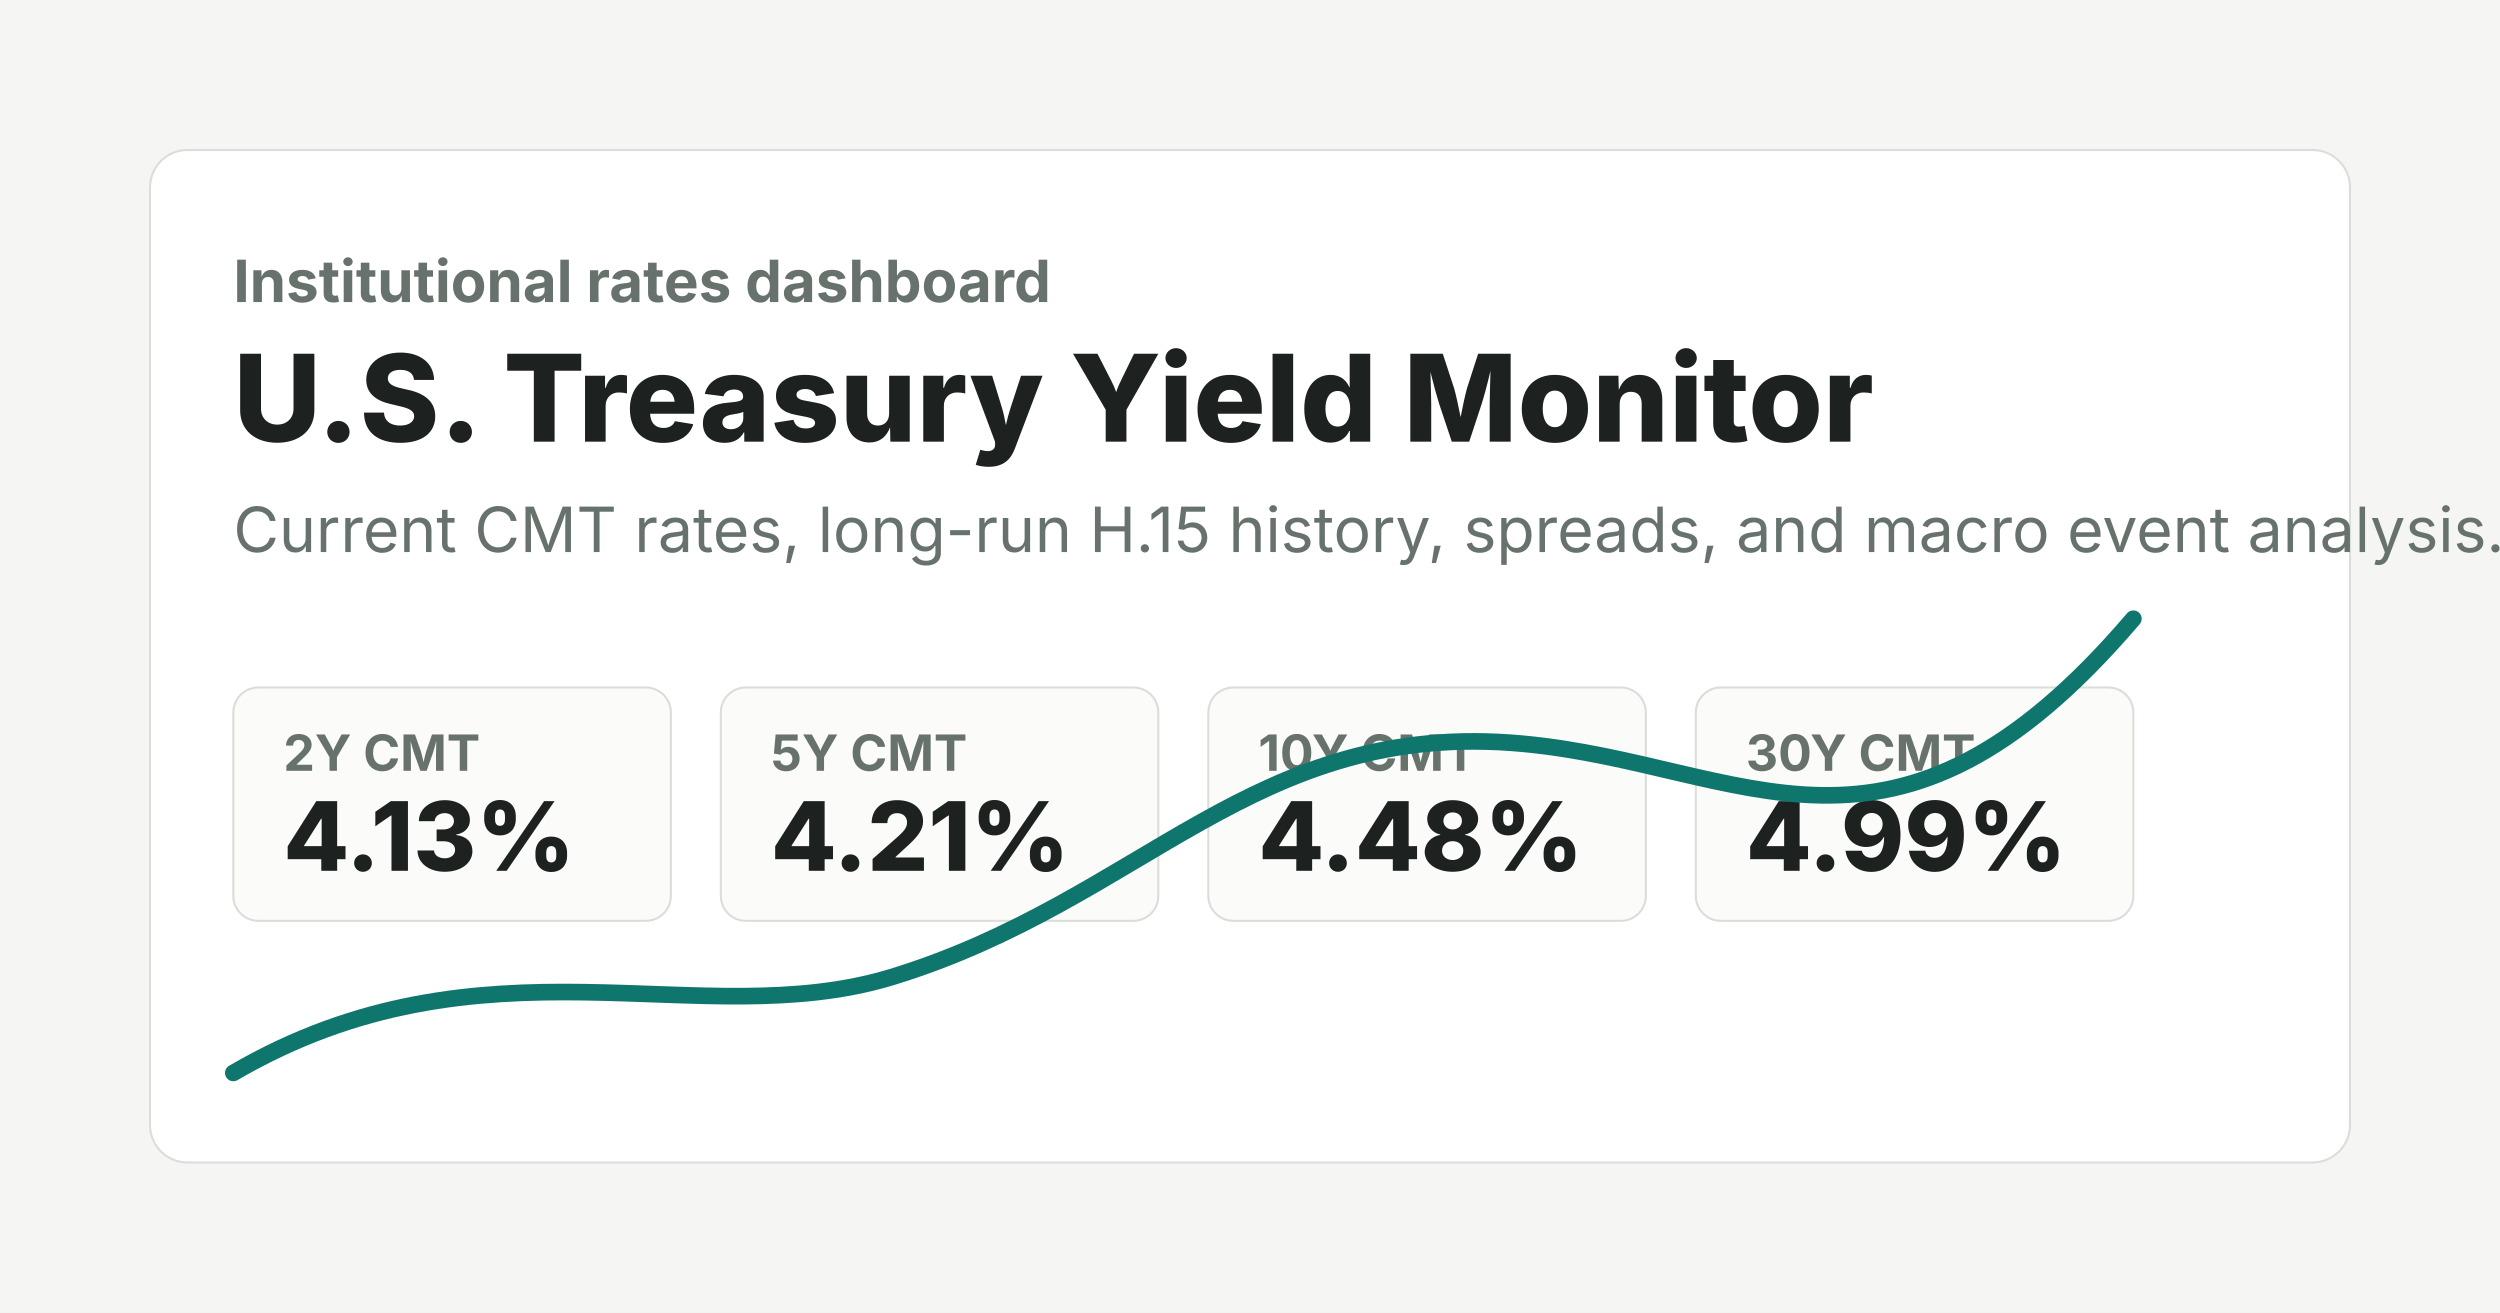
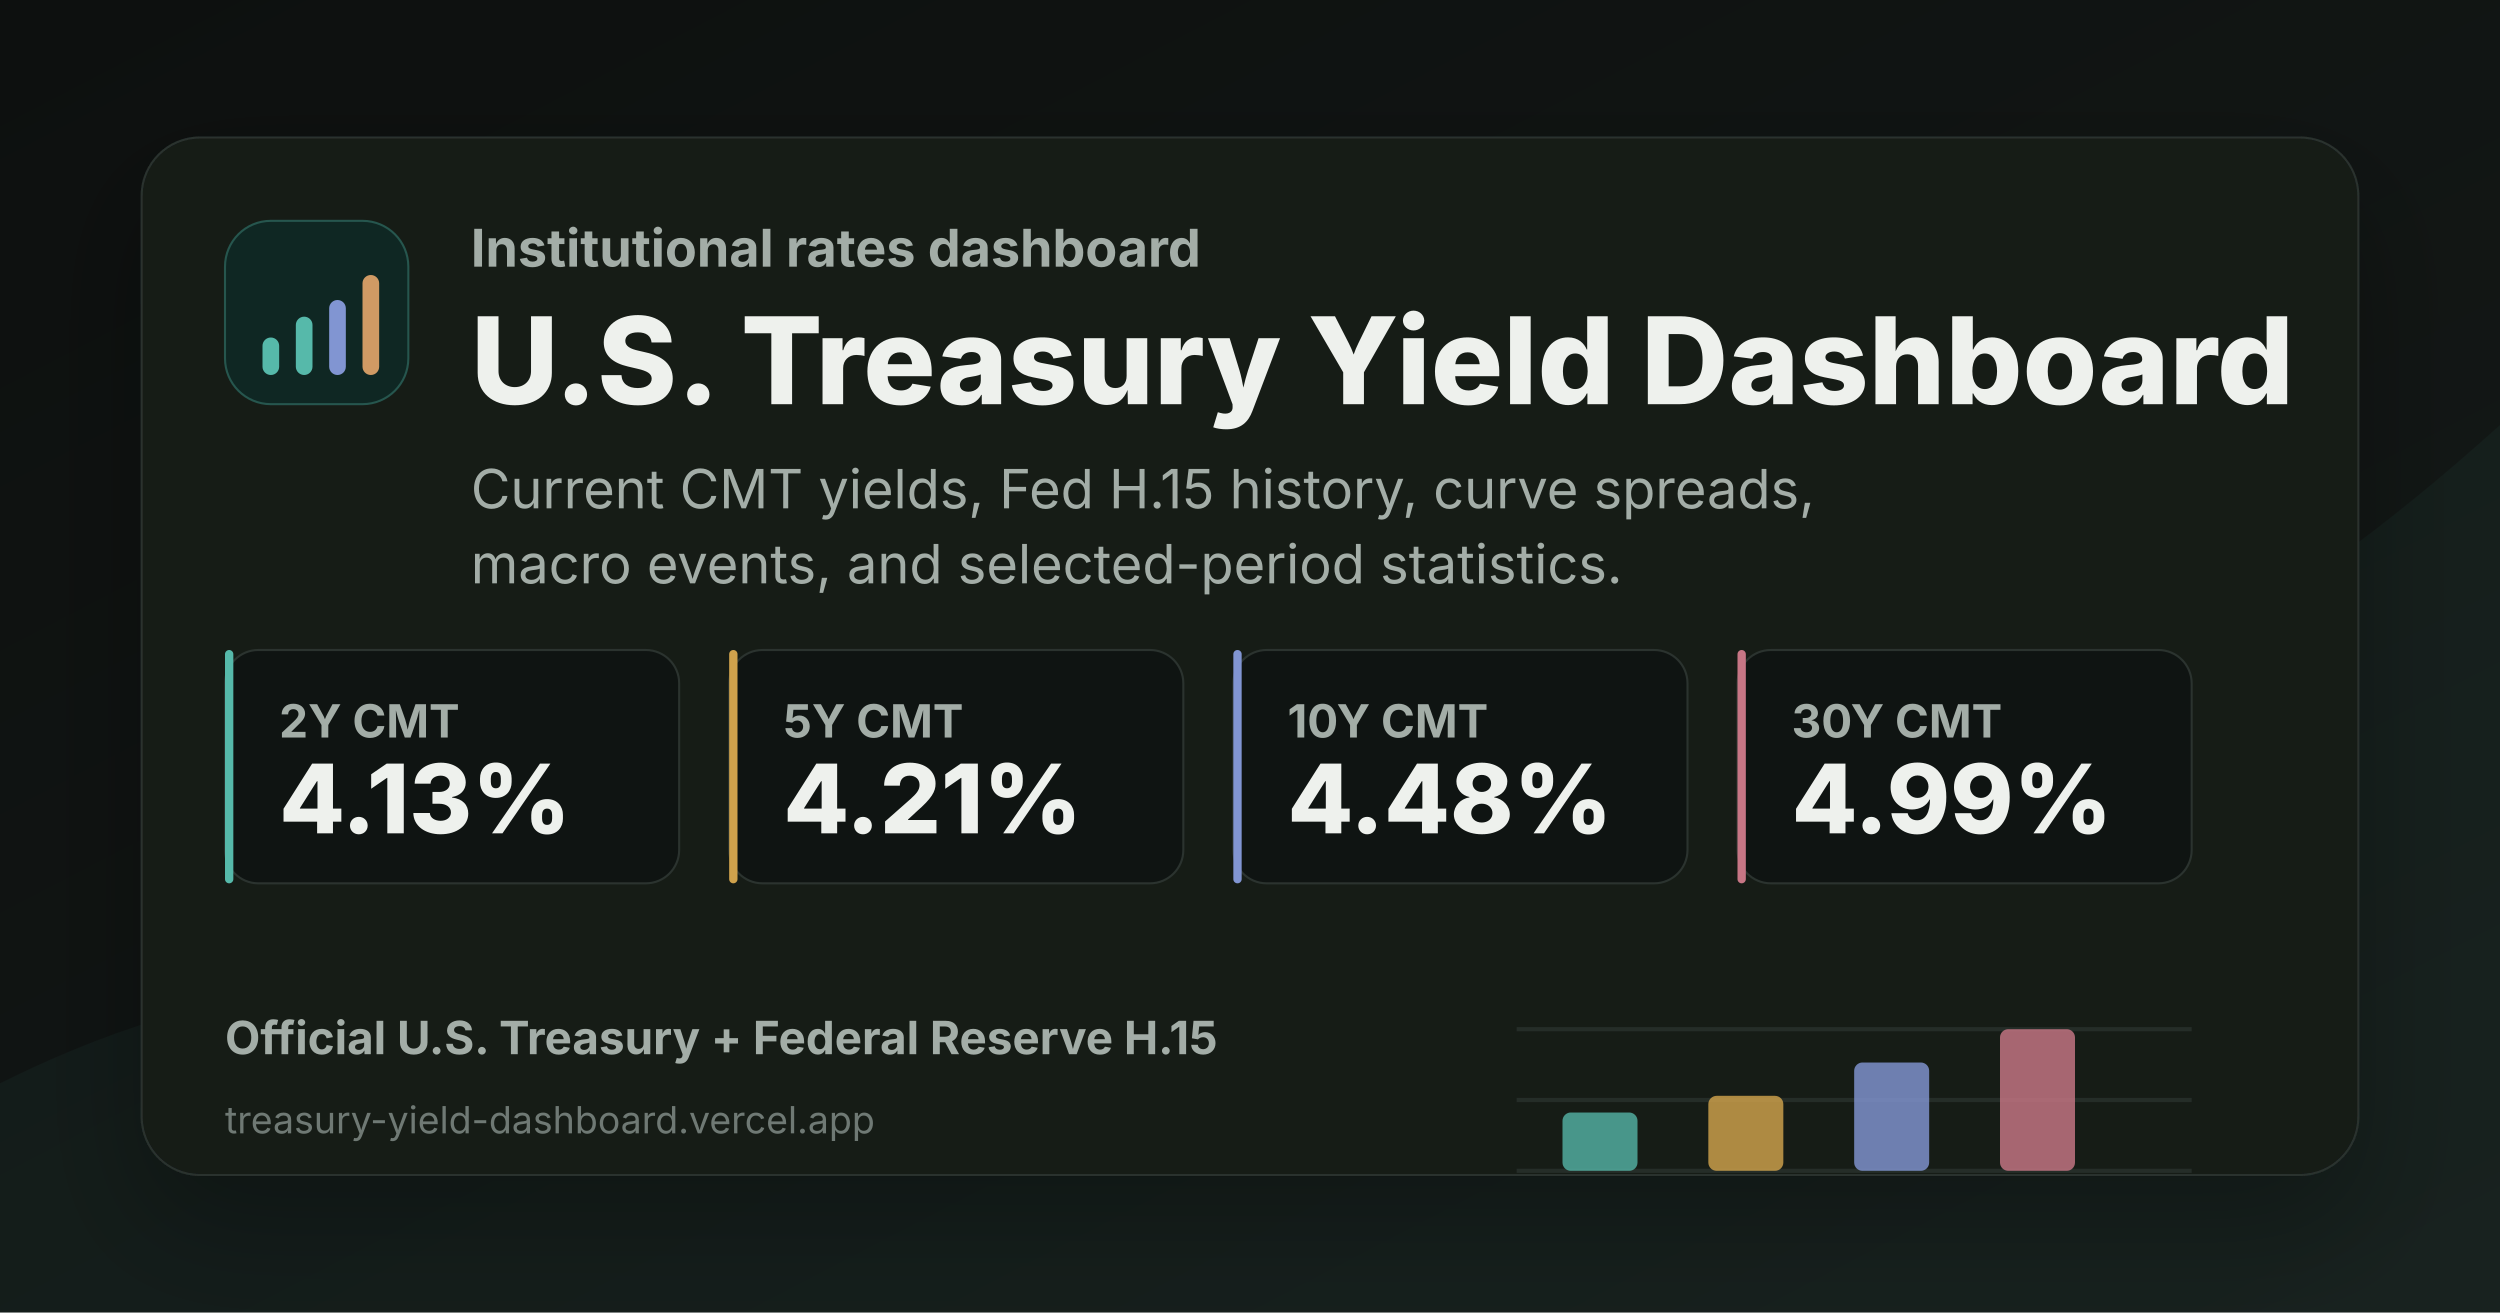
<svg xmlns="http://www.w3.org/2000/svg" width="1200" height="630" viewBox="0 0 1200 630" role="img" aria-label="U.S. Treasury Yield Dashboard preview">
-   <rect width="1200" height="630" fill="#f5f6f3" />
-   <rect x="72" y="72" width="1056" height="486" rx="18" fill="#ffffff" stroke="#d9ded8" />
-   <text x="112" y="145" fill="#68726d" font-family="Inter, Segoe UI, Arial, sans-serif" font-size="28" font-weight="700">Institutional rates dashboard</text>
-   <text x="112" y="212" fill="#1d211f" font-family="Inter, Segoe UI, Arial, sans-serif" font-size="58" font-weight="760">U.S. Treasury Yield Monitor</text>
-   <text x="112" y="265" fill="#68726d" font-family="Inter, Segoe UI, Arial, sans-serif" font-size="30">Current CMT rates, long-run H.15 history, spreads, and macro event analysis.</text>
-   <g transform="translate(112 330)">
-     <rect width="210" height="112" rx="12" fill="#fbfcfa" stroke="#d9ded8" />
-     <text x="24" y="40" fill="#68726d" font-family="Inter, Segoe UI, Arial, sans-serif" font-size="24" font-weight="700">2Y CMT</text>
-     <text x="24" y="88" fill="#1d211f" font-family="Inter, Segoe UI, Arial, sans-serif" font-size="46" font-weight="760">4.13%</text>
+   <defs>
+     <linearGradient id="bg" x1="0" x2="1" y1="0" y2="1">
+       <stop offset="0" stop-color="#0d100f" />
+       <stop offset="1" stop-color="#151a18" />
+     </linearGradient>
+     <filter id="shadow" x="-10%" y="-12%" width="120%" height="130%">
+       <feDropShadow dx="0" dy="24" stdDeviation="28" flood-color="#000000" flood-opacity=".28" />
+     </filter>
+   </defs>
+   <rect width="1200" height="630" fill="url(#bg)" />
+   <path d="M0 520c176-88 270-22 408-76 136-53 204-176 370-144 120 23 191 112 422-96v426H0z" fill="#56b9aa" opacity=".05" />
+   <rect x="68" y="66" width="1064" height="498" rx="28" fill="#151a18" stroke="#2b332f" filter="url(#shadow)" />
+   <g transform="translate(108 106)">
+     <rect width="88" height="88" rx="22" fill="#0f2723" stroke="#26564e" />
+     <rect x="18" y="56" width="8" height="18" rx="4" fill="#56b9aa" />
+     <rect x="34" y="46" width="8" height="28" rx="4" fill="#56b9aa" />
+     <rect x="50" y="38" width="8" height="36" rx="4" fill="#8195d2" />
+     <rect x="66" y="26" width="8" height="48" rx="4" fill="#d09a64" />
  </g>
-   <g transform="translate(346 330)">
-     <rect width="210" height="112" rx="12" fill="#fbfcfa" stroke="#d9ded8" />
-     <text x="24" y="40" fill="#68726d" font-family="Inter, Segoe UI, Arial, sans-serif" font-size="24" font-weight="700">5Y CMT</text>
-     <text x="24" y="88" fill="#1d211f" font-family="Inter, Segoe UI, Arial, sans-serif" font-size="46" font-weight="760">4.21%</text>
+   <text x="226" y="128" fill="#a3ada7" font-family="Inter, Segoe UI, Arial, sans-serif" font-size="25" font-weight="700">Institutional rates dashboard</text>
+   <text x="226" y="194" fill="#eef1ed" font-family="Inter, Segoe UI, Arial, sans-serif" font-size="58" font-weight="780">U.S. Treasury Yield Dashboard</text>
+   <text x="226" y="244" fill="#a3ada7" font-family="Inter, Segoe UI, Arial, sans-serif" font-size="26">
+     <tspan x="226" y="244">Current CMT yields, Fed H.15 history, curve spreads,</tspan>
+     <tspan x="226" y="280">macro events, and selected-period statistics.</tspan>
+   </text>
+   <g transform="translate(108 312)">
+     <g>
+       <rect width="218" height="112" rx="16" fill="#0f1412" stroke="#2b332f" />
+       <rect width="4" height="112" rx="2" fill="#56b9aa" />
+       <text x="26" y="42" fill="#a3ada7" font-family="Inter, Segoe UI, Arial, sans-serif" font-size="22" font-weight="700">2Y CMT</text>
+       <text x="26" y="88" fill="#eef1ed" font-family="Inter, Segoe UI, Arial, sans-serif" font-size="46" font-weight="780">4.13%</text>
+     </g>
+     <g transform="translate(242)">
+       <rect width="218" height="112" rx="16" fill="#0f1412" stroke="#2b332f" />
+       <rect width="4" height="112" rx="2" fill="#d0a24c" />
+       <text x="26" y="42" fill="#a3ada7" font-family="Inter, Segoe UI, Arial, sans-serif" font-size="22" font-weight="700">5Y CMT</text>
+       <text x="26" y="88" fill="#eef1ed" font-family="Inter, Segoe UI, Arial, sans-serif" font-size="46" font-weight="780">4.21%</text>
+     </g>
+     <g transform="translate(484)">
+       <rect width="218" height="112" rx="16" fill="#0f1412" stroke="#2b332f" />
+       <rect width="4" height="112" rx="2" fill="#8195d2" />
+       <text x="26" y="42" fill="#a3ada7" font-family="Inter, Segoe UI, Arial, sans-serif" font-size="22" font-weight="700">10Y CMT</text>
+       <text x="26" y="88" fill="#eef1ed" font-family="Inter, Segoe UI, Arial, sans-serif" font-size="46" font-weight="780">4.48%</text>
+     </g>
+     <g transform="translate(726)">
+       <rect width="218" height="112" rx="16" fill="#0f1412" stroke="#2b332f" />
+       <rect width="4" height="112" rx="2" fill="#c77685" />
+       <text x="26" y="42" fill="#a3ada7" font-family="Inter, Segoe UI, Arial, sans-serif" font-size="22" font-weight="700">30Y CMT</text>
+       <text x="26" y="88" fill="#eef1ed" font-family="Inter, Segoe UI, Arial, sans-serif" font-size="46" font-weight="780">4.99%</text>
+     </g>
  </g>
-   <g transform="translate(580 330)">
-     <rect width="210" height="112" rx="12" fill="#fbfcfa" stroke="#d9ded8" />
-     <text x="24" y="40" fill="#68726d" font-family="Inter, Segoe UI, Arial, sans-serif" font-size="24" font-weight="700">10Y CMT</text>
-     <text x="24" y="88" fill="#1d211f" font-family="Inter, Segoe UI, Arial, sans-serif" font-size="46" font-weight="760">4.48%</text>
+   <g transform="translate(108 472)">
+     <text x="0" y="34" fill="#a3ada7" font-family="Inter, Segoe UI, Arial, sans-serif" font-size="22" font-weight="700">Official U.S. Treasury + Federal Reserve H.15</text>
+     <text x="0" y="72" fill="#6f7974" font-family="Inter, Segoe UI, Arial, sans-serif" font-size="18">treasury-yield-dashboard.vercel.app</text>
+     <g transform="translate(620 0)">
+       <path d="M0 22h324M0 56h324M0 90h324" stroke="#2b332f" stroke-width="2" opacity=".72" />
+       <rect x="22" y="62" width="36" height="28" rx="4" fill="#56b9aa" opacity=".78" />
+       <rect x="92" y="54" width="36" height="36" rx="4" fill="#d0a24c" opacity=".82" />
+       <rect x="162" y="38" width="36" height="52" rx="4" fill="#8195d2" opacity=".82" />
+       <rect x="232" y="22" width="36" height="68" rx="4" fill="#c77685" opacity=".82" />
+     </g>
  </g>
-   <g transform="translate(814 330)">
-     <rect width="210" height="112" rx="12" fill="#fbfcfa" stroke="#d9ded8" />
-     <text x="24" y="40" fill="#68726d" font-family="Inter, Segoe UI, Arial, sans-serif" font-size="24" font-weight="700">30Y CMT</text>
-     <text x="24" y="88" fill="#1d211f" font-family="Inter, Segoe UI, Arial, sans-serif" font-size="46" font-weight="760">4.99%</text>
-   </g>
-   <path d="M112 515c120-70 224-18 316-46 121-37 174-124 303-112 107 10 177 76 293-60" fill="none" stroke="#0f766e" stroke-width="8" stroke-linecap="round" />
</svg>
